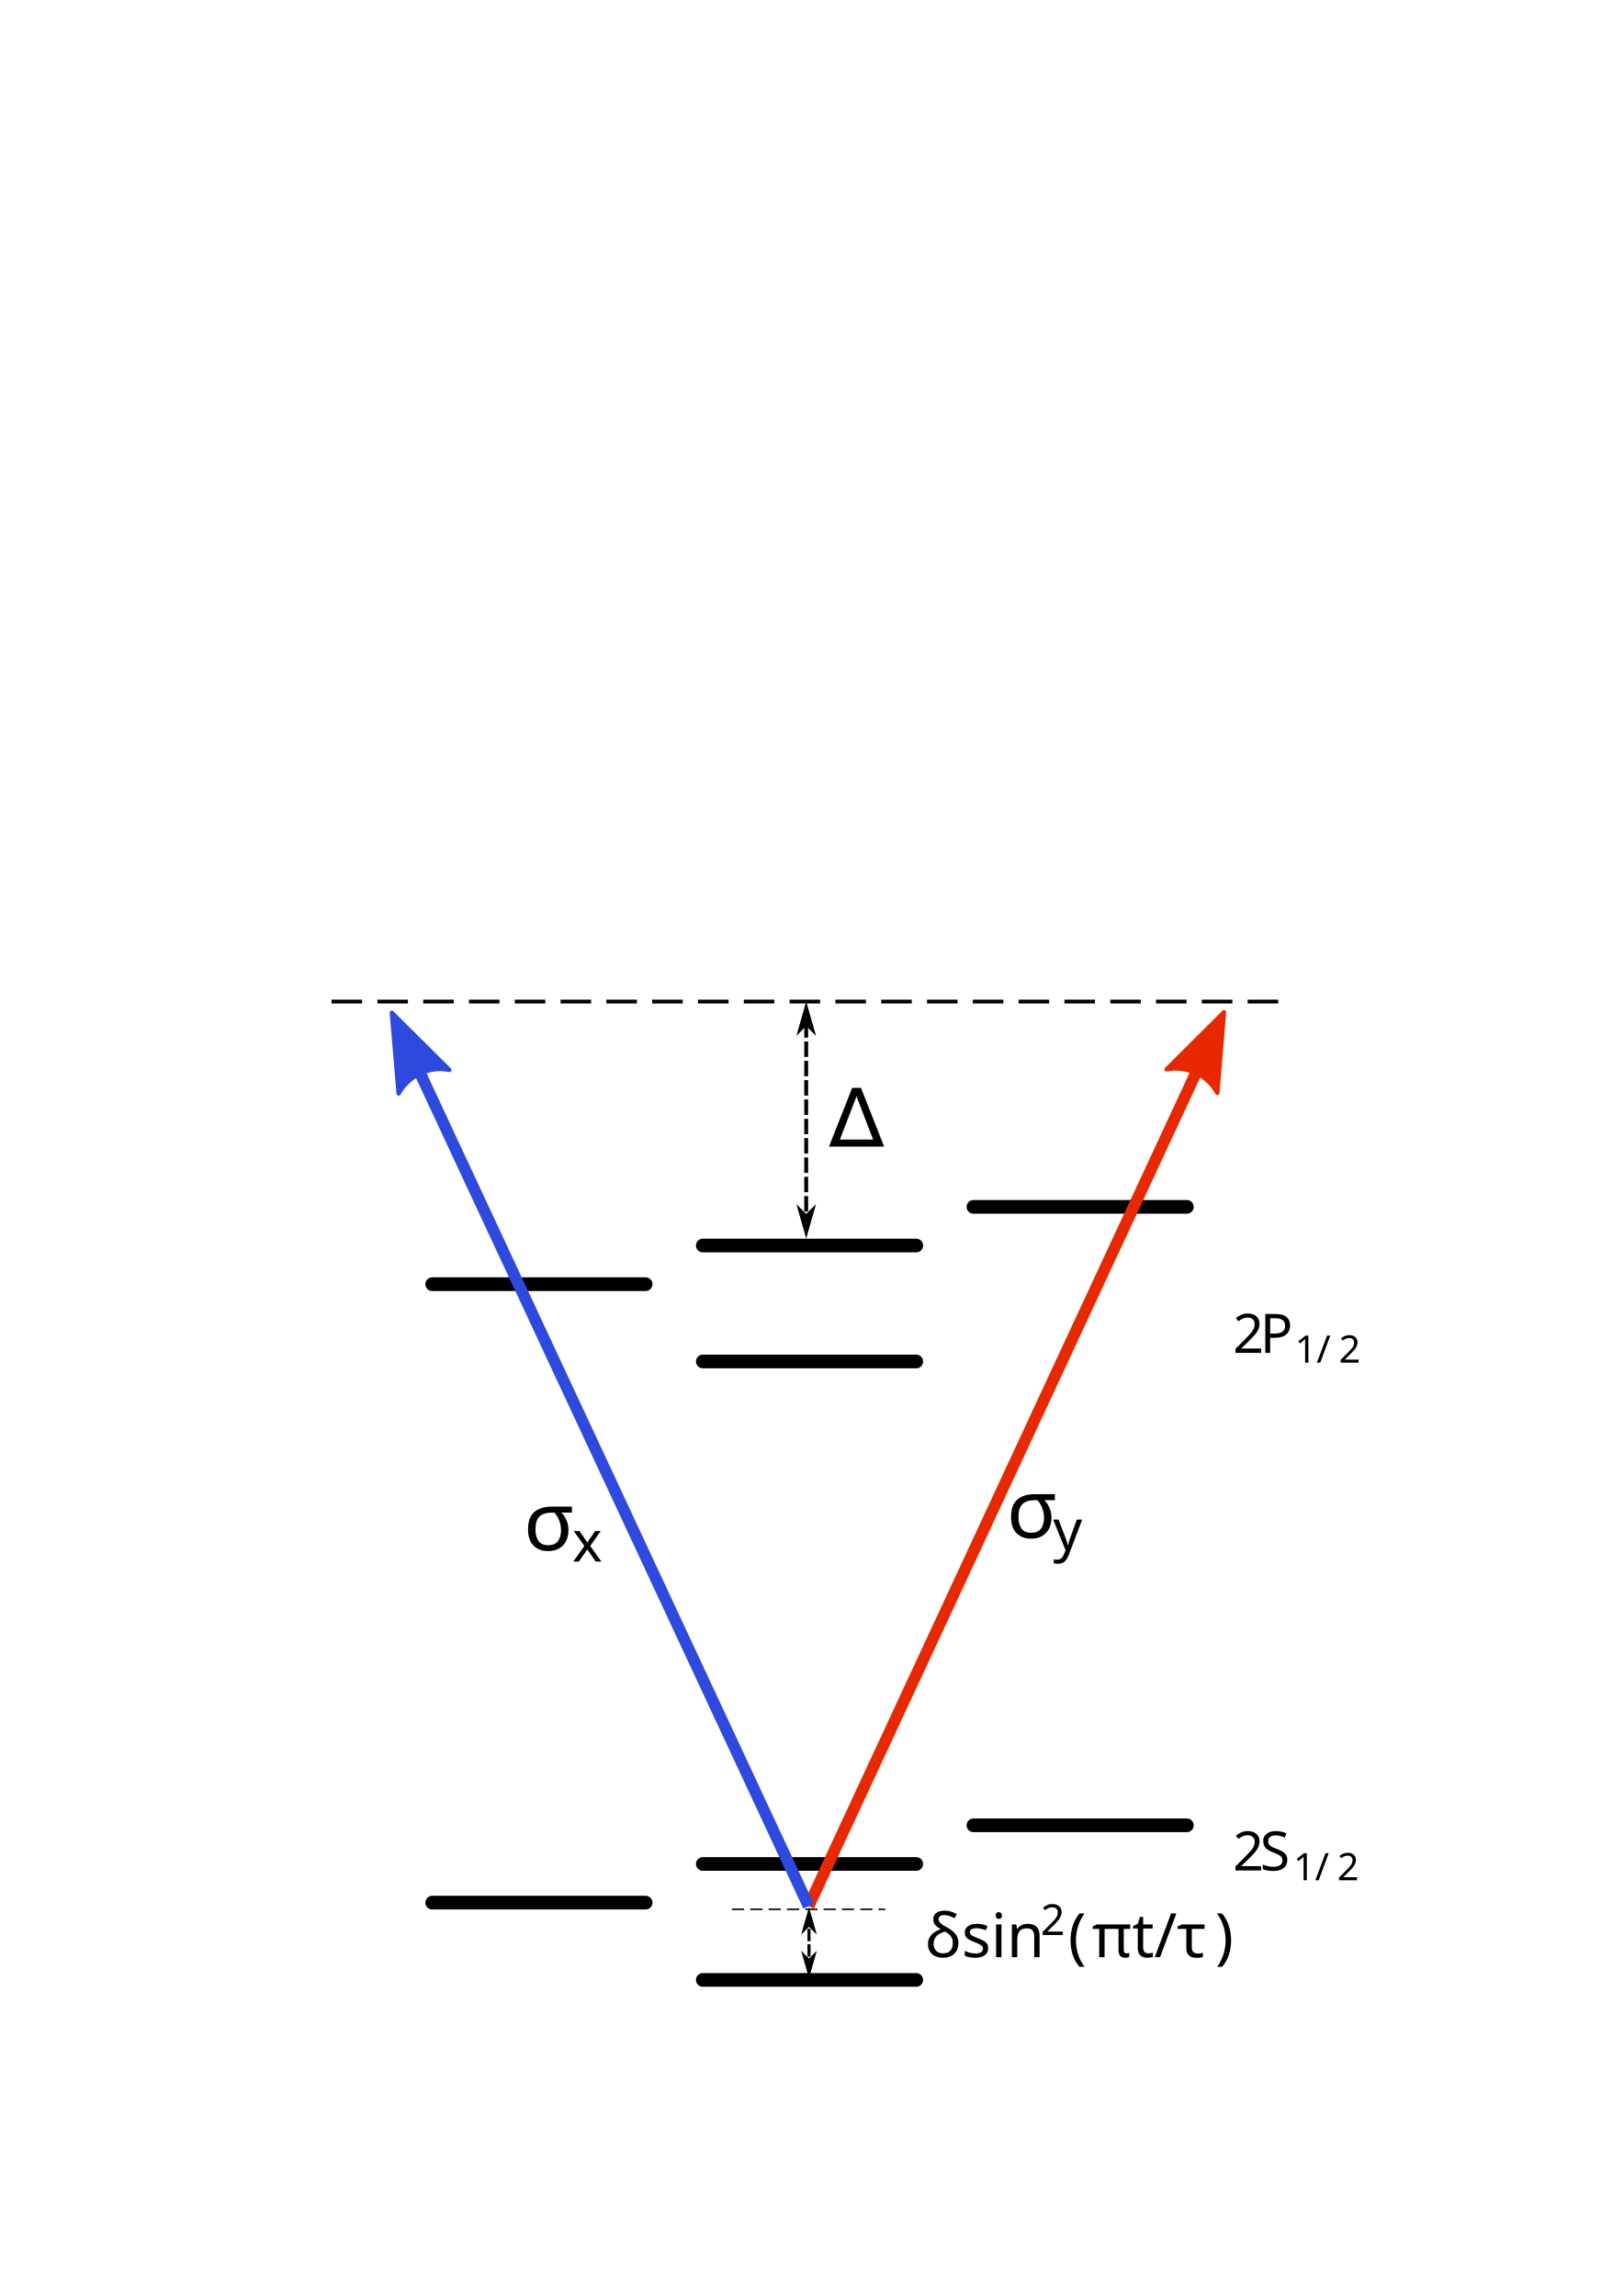
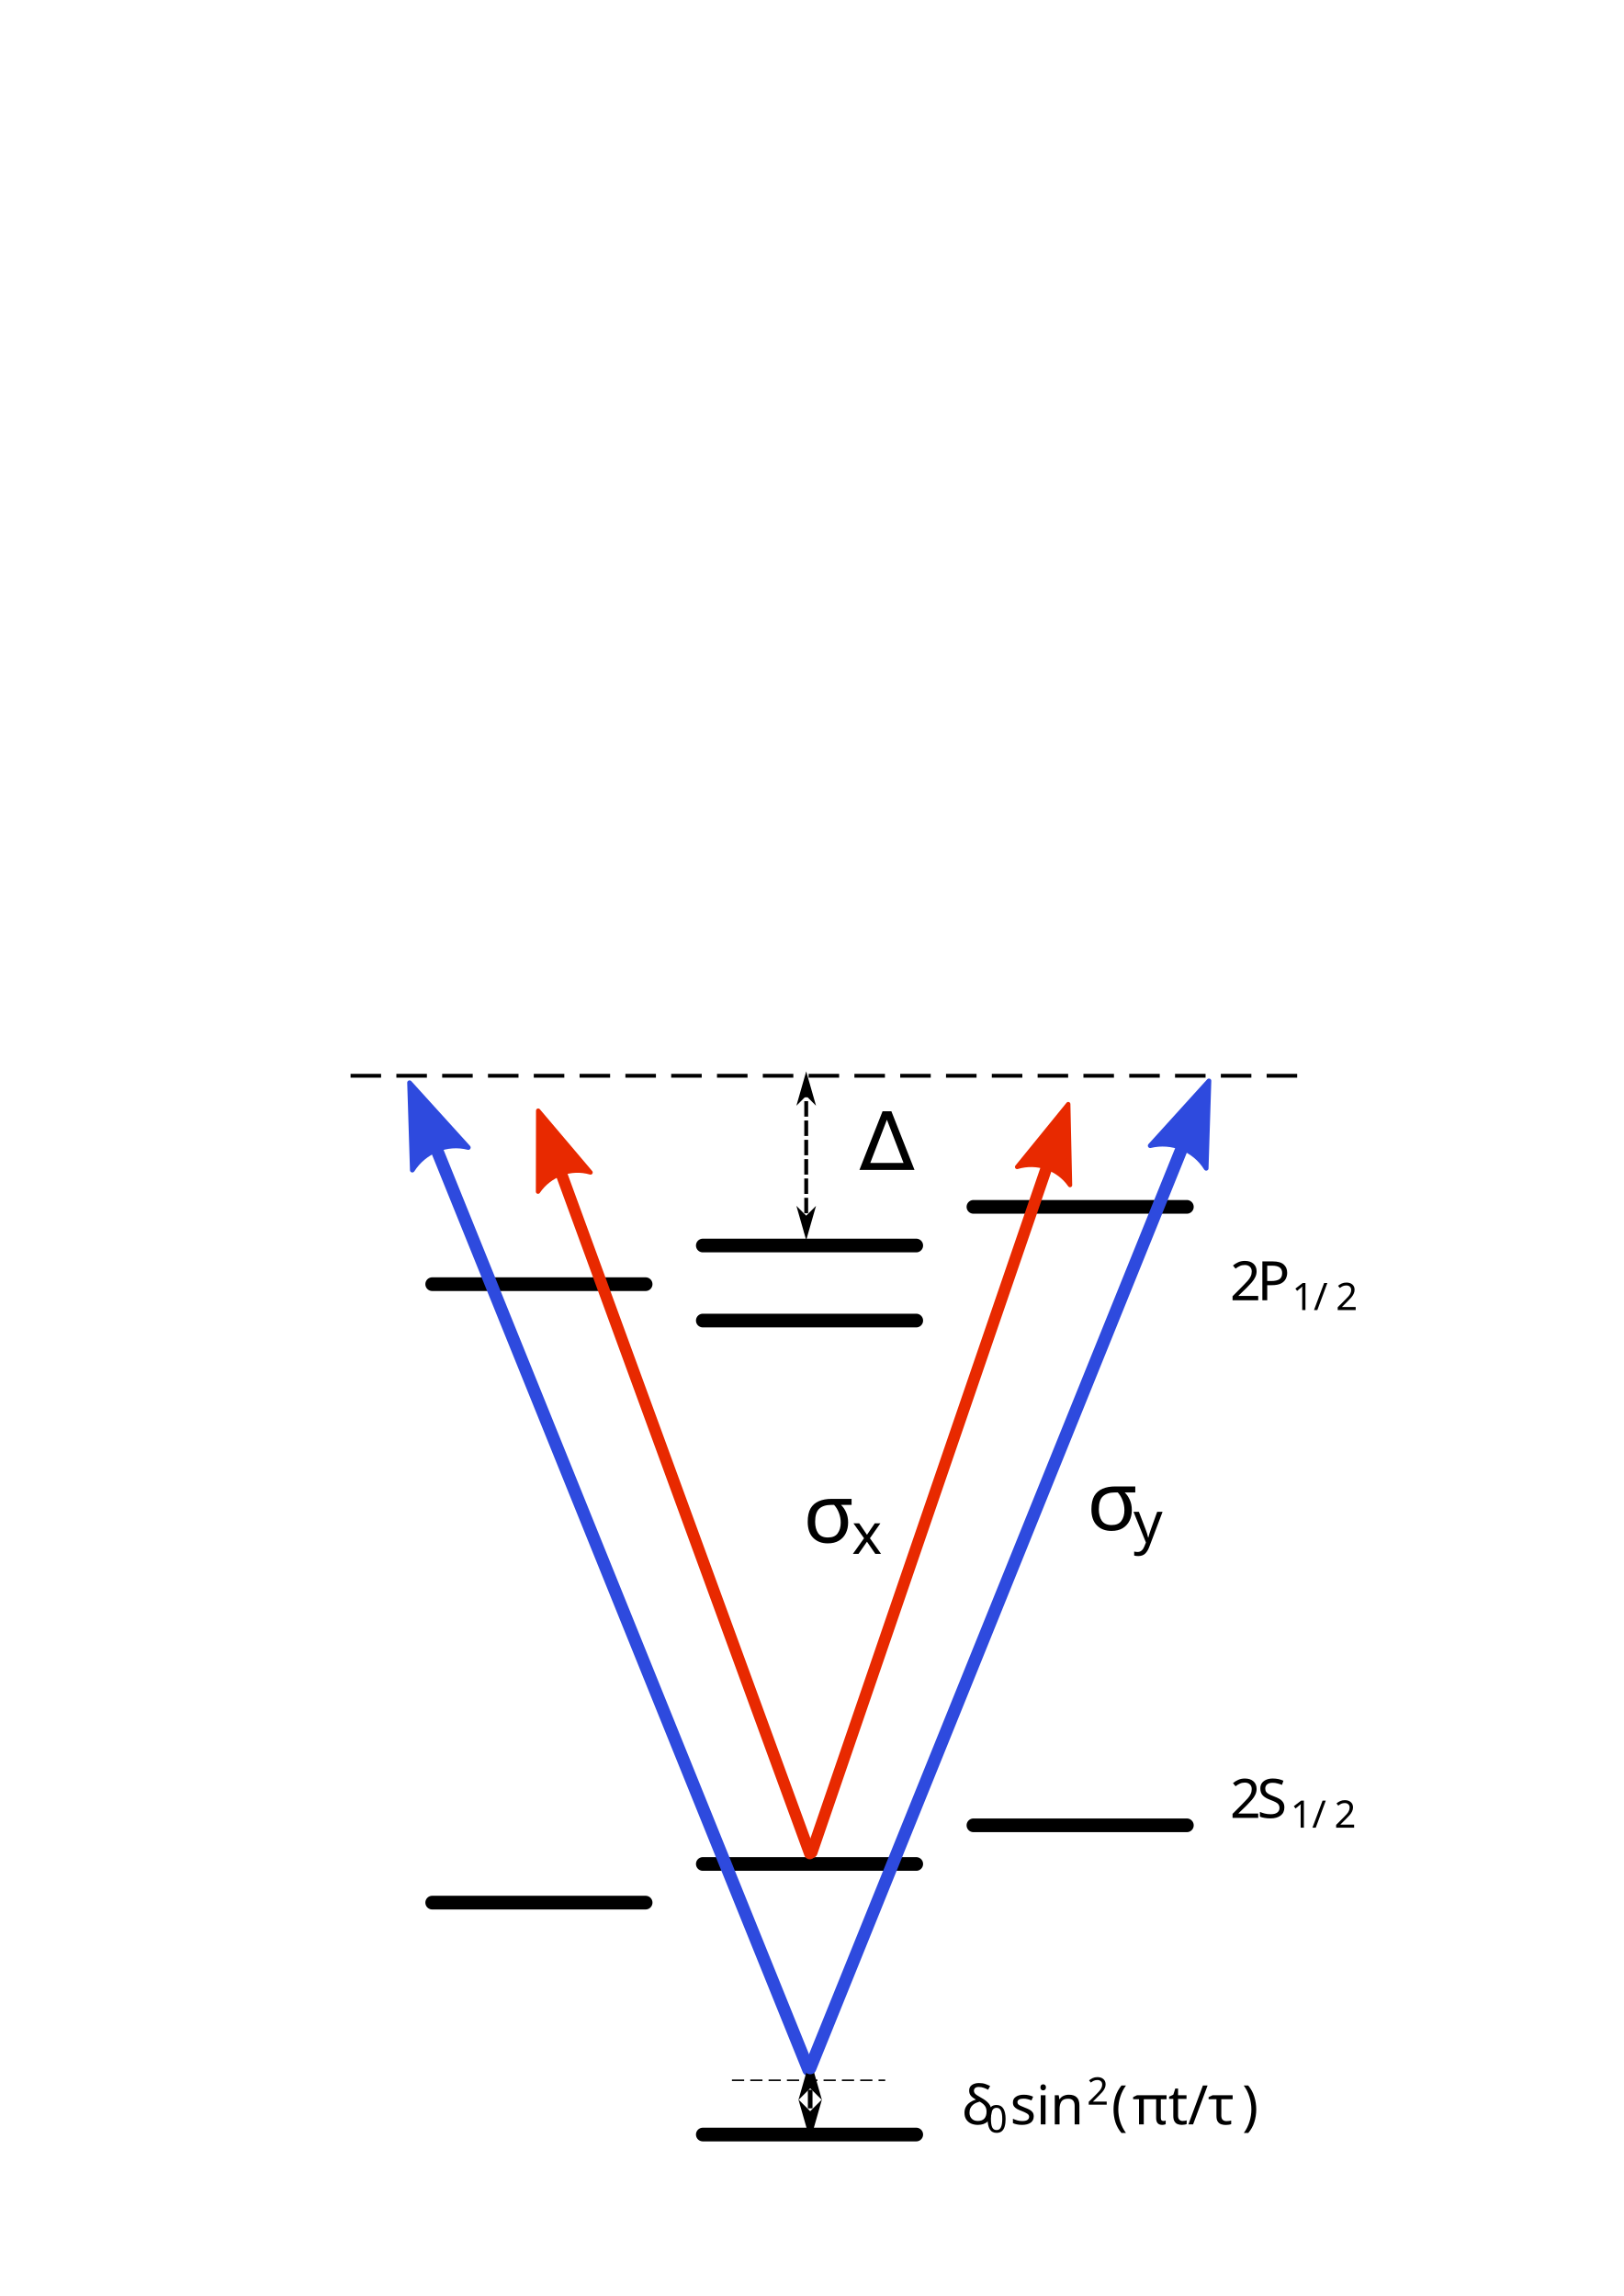
<svg xmlns="http://www.w3.org/2000/svg" width="210mm" height="297mm" viewBox="0 0 210 297" version="1.1" id="svg8">
  <defs id="defs2">
    <marker style="overflow:visible" id="marker9489" refX="0.0" refY="0.0" orient="auto">
      <path transform="scale(0.4) translate(10,0)" style="fill-rule:evenodd;stroke:#000000;stroke-width:1pt;stroke-opacity:1;fill:#000000;fill-opacity:1" d="M 0.0,0.0 L 5.0,-5.0 L -12.5,0.0 L 5.0,5.0 L 0.0,0.0 z " id="path9487" />
    </marker>
    <marker orient="auto" refY="0.0" refX="0.0" id="Arrow1Mstart" style="overflow:visible">
      <path id="path4607" d="M 0.0,0.0 L 5.0,-5.0 L -12.5,0.0 L 5.0,5.0 L 0.0,0.0 z " style="fill-rule:evenodd;stroke:#000000;stroke-width:1pt;stroke-opacity:1;fill:#000000;fill-opacity:1" transform="scale(0.4) translate(10,0)" />
    </marker>
    <marker style="overflow:visible;" id="marker9381" refX="0.0" refY="0.0" orient="auto">
      <path transform="scale(0.4) rotate(180) translate(10,0)" style="fill-rule:evenodd;stroke:#000000;stroke-width:1pt;stroke-opacity:1;fill:#000000;fill-opacity:1" d="M 0.0,0.0 L 5.0,-5.0 L -12.5,0.0 L 5.0,5.0 L 0.0,0.0 z " id="path9379" />
    </marker>
    <marker orient="auto" refY="0.0" refX="0.0" id="Arrow1Mend" style="overflow:visible;">
      <path id="path4610" d="M 0.0,0.0 L 5.0,-5.0 L -12.5,0.0 L 5.0,5.0 L 0.0,0.0 z " style="fill-rule:evenodd;stroke:#000000;stroke-width:1pt;stroke-opacity:1;fill:#000000;fill-opacity:1" transform="scale(0.4) rotate(180) translate(10,0)" />
    </marker>
    <marker orient="auto" refY="0.0" refX="0.0" id="Arrow2Mend" style="overflow:visible;">
      <path id="path4628" style="fill-rule:evenodd;stroke-width:0.625;stroke-linejoin:round;stroke:#e82900;stroke-opacity:1;fill:#e82900;fill-opacity:1" d="M 8.719,4.034 L -2.207,0.016 L 8.719,-4.002 C 6.973,-1.63 6.983,1.616 8.719,4.034 z " transform="scale(0.6) rotate(180) translate(0,0)" />
    </marker>
    <marker orient="auto" refY="0" refX="0" id="Arrow2Mend-3" style="overflow:visible">
      <path id="path4628-8" style="fill:#2e4ade;fill-opacity:1;fill-rule:evenodd;stroke:#2e4ade;stroke-width:0.625;stroke-linejoin:round;stroke-opacity:1" d="M 8.719,4.034 -2.207,0.016 8.719,-4.002 c -1.745,2.372 -1.735,5.617 -6e-7,8.035 z" transform="scale(-0.6)" />
    </marker>
+     <marker orient="auto" refY="0" refX="0" id="Arrow2Mend-2" style="overflow:visible">
+       <path id="path4628-0" style="fill:#e82900;fill-opacity:1;fill-rule:evenodd;stroke:#e82900;stroke-width:0.625;stroke-linejoin:round;stroke-opacity:1" d="M 8.719,4.034 -2.207,0.016 8.719,-4.002 c -1.745,2.372 -1.735,5.617 -6e-7,8.035 z" transform="scale(-0.6)" />
+     </marker>
+     <marker orient="auto" refY="0" refX="0" id="Arrow2Mend-3-9" style="overflow:visible">
+       <path id="path4628-8-5" style="fill:#2e4ade;fill-opacity:1;fill-rule:evenodd;stroke:#2e4ade;stroke-width:0.625;stroke-linejoin:round;stroke-opacity:1" d="M 8.719,4.034 -2.207,0.016 8.719,-4.002 c -1.745,2.372 -1.735,5.617 -6e-7,8.035 z" transform="scale(-0.6)" />
+     </marker>
  </defs>
  <g id="layer1">
-     <path style="fill:none;stroke:#000000;stroke-width:1.771;stroke-linecap:round;stroke-linejoin:round;stroke-miterlimit:4;stroke-dasharray:none;stroke-opacity:1" d="M 90.898,256.114 H 118.502" id="path3715" />
+     <path style="fill:none;stroke:#000000;stroke-width:1.771;stroke-linecap:round;stroke-linejoin:round;stroke-miterlimit:4;stroke-dasharray:none;stroke-opacity:1" d="M 90.898,276.114 H 118.502" id="path3715" />
    <path style="fill:none;stroke:#000000;stroke-width:1.771;stroke-linecap:round;stroke-linejoin:round;stroke-miterlimit:4;stroke-dasharray:none;stroke-opacity:1" d="M 90.898,241.114 H 118.502" id="path3715-6" />
    <path style="fill:none;stroke:#000000;stroke-width:1.771;stroke-linecap:round;stroke-linejoin:round;stroke-miterlimit:4;stroke-dasharray:none;stroke-opacity:1" d="M 55.898,246.114 H 83.502" id="path3715-6-3" />
    <path style="fill:none;stroke:#000000;stroke-width:1.771;stroke-linecap:round;stroke-linejoin:round;stroke-miterlimit:4;stroke-dasharray:none;stroke-opacity:1" d="M 125.898,236.114 H 153.502" id="path3715-6-3-5" />
-     <path style="fill:none;stroke:#000000;stroke-width:1.771;stroke-linecap:round;stroke-linejoin:round;stroke-miterlimit:4;stroke-dasharray:none;stroke-opacity:1" d="M 90.898,176.114 H 118.502" id="path3715-8" />
+     <path style="fill:none;stroke:#000000;stroke-width:1.771;stroke-linecap:round;stroke-linejoin:round;stroke-miterlimit:4;stroke-dasharray:none;stroke-opacity:1" d="M 90.898,170.822 H 118.502" id="path3715-8" />
    <path style="fill:none;stroke:#000000;stroke-width:1.771;stroke-linecap:round;stroke-linejoin:round;stroke-miterlimit:4;stroke-dasharray:none;stroke-opacity:1" d="M 90.898,161.114 H 118.502" id="path3715-6-2" />
    <path style="fill:none;stroke:#000000;stroke-width:1.771;stroke-linecap:round;stroke-linejoin:round;stroke-miterlimit:4;stroke-dasharray:none;stroke-opacity:1" d="M 55.898,166.114 H 83.502" id="path3715-6-3-0" />
    <path style="fill:none;stroke:#000000;stroke-width:1.771;stroke-linecap:round;stroke-linejoin:round;stroke-miterlimit:4;stroke-dasharray:none;stroke-opacity:1" d="M 125.898,156.114 H 153.502" id="path3715-6-3-5-7" />
-     <path style="fill:none;stroke:#e82900;stroke-width:1.5;stroke-linecap:butt;stroke-linejoin:miter;stroke-miterlimit:4;stroke-dasharray:none;stroke-opacity:1;marker-end:url(#Arrow2Mend)" d="M 104.58,246.572 157.484,132.739" id="path4599" />
-     <path style="fill:none;stroke:#2e4ade;stroke-width:1.5;stroke-linecap:butt;stroke-linejoin:miter;stroke-miterlimit:4;stroke-dasharray:none;stroke-opacity:1;marker-end:url(#Arrow2Mend-3)" d="M 104.58,246.572 51.531,132.807" id="path4599-4" />
-     <path style="fill:#000000;fill-opacity:1;stroke:#000000;stroke-width:0.198;stroke-linecap:butt;stroke-linejoin:miter;stroke-miterlimit:4;stroke-dasharray:1.58, 0.79;stroke-dashoffset:0;stroke-opacity:1" d="M 94.664,246.978 H 114.489" id="path9138" />
-     <path style="fill:#000000;fill-opacity:1;stroke:#000000;stroke-width:0.494;stroke-linecap:butt;stroke-linejoin:miter;stroke-miterlimit:4;stroke-dasharray:3.949, 1.975;stroke-dashoffset:0;stroke-opacity:1" d="M 42.883,129.557 H 166.676" id="path9138-4" />
-     <path style="fill:#000000;fill-opacity:1;stroke:#000000;stroke-width:0.5;stroke-linecap:butt;stroke-linejoin:miter;stroke-miterlimit:4;stroke-dasharray:2,0.5;stroke-dashoffset:0;stroke-opacity:1;marker-start:url(#marker9489);marker-end:url(#marker9381)" d="M 104.27,159.221 V 130.535" id="path9138-4-6" />
-     <path style="fill:#000000;fill-opacity:1;stroke:#000000;stroke-width:0.4;stroke-linecap:butt;stroke-linejoin:miter;stroke-miterlimit:4;stroke-dasharray:1.6,0.4;stroke-dashoffset:0;stroke-opacity:1;marker-start:url(#Arrow1Mstart);marker-end:url(#Arrow1Mend)" d="m 104.63,255.102 v -7.609" id="path9138-4-6-5" />
-     <g transform="matrix(1.058333,0,0,-1.058333,-89.66971,948.9168)" id="g12036">
+     <path style="fill:none;stroke:#e82900;stroke-width:1.5;stroke-linecap:round;stroke-linejoin:miter;stroke-miterlimit:4;stroke-dasharray:none;stroke-opacity:1;marker-end:url(#Arrow2Mend)" d="m 104.989,239.6 32.539,-94.895" id="path4599" />
+     <path style="fill:none;stroke:#2e4ade;stroke-width:1.62;stroke-linecap:round;stroke-linejoin:miter;stroke-miterlimit:4;stroke-dasharray:none;stroke-opacity:1;marker-end:url(#Arrow2Mend-3)" d="M 104.572,267.734 53.787,142.037" id="path4599-4" />
+     <path style="fill:#000000;fill-opacity:1;stroke:#000000;stroke-width:0.198;stroke-linecap:butt;stroke-linejoin:miter;stroke-miterlimit:4;stroke-dasharray:1.58, 0.79;stroke-dashoffset:0;stroke-opacity:1" d="M 94.664,269.095 H 114.489" id="path9138" />
+     <path style="fill:#000000;fill-opacity:1;stroke:#000000;stroke-width:0.494;stroke-linecap:butt;stroke-linejoin:miter;stroke-miterlimit:4;stroke-dasharray:3.949, 1.975;stroke-dashoffset:0;stroke-opacity:1" d="M 45.34,139.157 H 169.133" id="path9138-4" />
+     <path style="fill:#000000;fill-opacity:1;stroke:#000000;stroke-width:0.5;stroke-linecap:butt;stroke-linejoin:miter;stroke-miterlimit:4;stroke-dasharray:2,0.5;stroke-dashoffset:0;stroke-opacity:1;marker-start:url(#marker9489);marker-end:url(#marker9381)" d="M 104.27,159.442 V 139.573" id="path9138-4-6" />
+     <path style="fill:#000000;fill-opacity:1;stroke:#000000;stroke-width:0.599;stroke-linecap:butt;stroke-linejoin:miter;stroke-miterlimit:4;stroke-dasharray:2.397, 0.599;stroke-dashoffset:0;stroke-opacity:1;marker-start:url(#Arrow1Mstart);marker-end:url(#Arrow1Mend)" d="m 104.785,275.72 v -8.212" id="path9138-4-6-5" />
+     <g transform="matrix(1.058333,0,0,-1.058333,-53.49955,947.9168)" id="g12036">
      <text id="text12040" style="font-variant:normal;font-weight:normal;font-size:9.963px;font-family:CMMI10;-inkscape-font-specification:CMMI10;writing-mode:lr-tb;fill:#000000;fill-opacity:1;fill-rule:nonzero;stroke:none" transform="matrix(1,0,0,-1,148.712,707.125)">
        <tspan id="tspan12038" y="0" x="0">σ</tspan>
      </text>
      <text id="text12044" style="font-variant:normal;font-weight:normal;font-size:6.974px;font-family:CMMI7;-inkscape-font-specification:CMMI7;writing-mode:lr-tb;fill:#000000;fill-opacity:1;fill-rule:nonzero;stroke:none" transform="scale(1,-1)" x="154.656" y="-705.748">
        <tspan id="tspan12042" y="-705.748" x="154.656">x</tspan>
      </text>
    </g>
-     <g transform="matrix(1.058333,0,0,-1.058333,-27.20231,947.308)" id="g12065">
+     <g transform="matrix(1.058333,0,0,-1.058333,-16.80797,946.308)" id="g12065">
      <text id="text12069" style="font-variant:normal;font-weight:normal;font-size:9.963px;font-family:CMMI10;-inkscape-font-specification:CMMI10;writing-mode:lr-tb;fill:#000000;fill-opacity:1;fill-rule:nonzero;stroke:none" transform="matrix(1,0,0,-1,148.712,707.125)">
        <tspan id="tspan12067" y="0" x="0">σ</tspan>
      </text>
      <text id="text12073" style="font-variant:normal;font-weight:normal;font-size:6.974px;font-family:CMMI7;-inkscape-font-specification:CMMI7;writing-mode:lr-tb;fill:#000000;fill-opacity:1;fill-rule:nonzero;stroke:none" transform="matrix(1,0,0,-1,154.405,705.631)">
        <tspan id="tspan12071" y="0" x="0">y</tspan>
      </text>
    </g>
-     <g transform="matrix(1.058333,0,0,-1.058333,-50.13284,896.6889)" id="g12094">
+     <g transform="matrix(1.058333,0,0,-1.058333,-46.20189,899.7127)" id="g12094">
      <text id="text12098" style="font-variant:normal;font-weight:normal;font-size:9.963px;font-family:CMR10;-inkscape-font-specification:CMR10;writing-mode:lr-tb;fill:#000000;fill-opacity:1;fill-rule:nonzero;stroke:none" transform="matrix(1,0,0,-1,148.712,707.125)">
        <tspan id="tspan12096" y="0" x="0">∆</tspan>
      </text>
    </g>
-     <g transform="matrix(0.79375,0,0,-0.79375,1.555985,814.4529)" id="g12117">
-       <text id="text12121" style="font-variant:normal;font-weight:normal;font-size:9.963px;font-family:CMMI10;-inkscape-font-specification:CMMI10;writing-mode:lr-tb;fill:#000000;fill-opacity:1;fill-rule:nonzero;stroke:none" transform="matrix(1,0,0,-1,148.712,707.125)">
-         <tspan id="tspan12119" y="0" x="0 4.806 9.476 12.909">δsin</tspan>
-       </text>
-       <text id="text12125" style="font-variant:normal;font-weight:normal;font-size:6.974px;font-family:CMR7;-inkscape-font-specification:CMR7;writing-mode:lr-tb;fill:#000000;fill-opacity:1;fill-rule:nonzero;stroke:none" transform="matrix(1,0,0,-1,167.599,710.74)">
-         <tspan id="tspan12123" y="0" x="0">2</tspan>
-       </text>
-       <text id="text12129" style="font-variant:normal;font-weight:normal;font-size:9.963px;font-family:CMR10;-inkscape-font-specification:CMR10;writing-mode:lr-tb;fill:#000000;fill-opacity:1;fill-rule:nonzero;stroke:none" transform="matrix(1,0,0,-1,172.069,707.125)">
-         <tspan id="tspan12127" y="0" x="0">(</tspan>
-       </text>
-       <text id="text12133" style="font-variant:normal;font-weight:normal;font-size:9.963px;font-family:CMMI10;-inkscape-font-specification:CMMI10;writing-mode:lr-tb;fill:#000000;fill-opacity:1;fill-rule:nonzero;stroke:none" transform="matrix(1,0,0,-1,175.943,707.125)">
-         <tspan id="tspan12131" y="0" x="0 6.037 9.635 14.616">πt/τ</tspan>
-       </text>
-       <text id="text12137" style="font-variant:normal;font-weight:normal;font-size:9.963px;font-family:CMR10;-inkscape-font-specification:CMR10;writing-mode:lr-tb;fill:#000000;fill-opacity:1;fill-rule:nonzero;stroke:none" transform="matrix(1,0,0,-1,196.041,707.125)">
-         <tspan id="tspan12135" y="0" x="0">)</tspan>
-       </text>
-     </g>
-     <g transform="matrix(0.3527778,0,0,-0.3527778,406.7179,468.007)" id="g12170">
+     <g transform="matrix(0.3527778,0,0,-0.3527778,406.3399,461.2034)" id="g12170">
      <g id="g12289" transform="matrix(2,0,0,2,-998.3481,-583.68)">
        <text transform="matrix(1,0,0,-1,148.712,707.125)" style="font-variant:normal;font-weight:normal;font-size:9.963px;font-family:CMR10;-inkscape-font-specification:CMR10;writing-mode:lr-tb;fill:#000000;fill-opacity:1;fill-rule:nonzero;stroke:none" id="text12174">
          <tspan x="0" y="0" id="tspan12172">2</tspan>
        </text>
        <text transform="matrix(1,0,0,-1,153.694,707.125)" style="font-variant:normal;font-weight:normal;font-size:9.963px;font-family:CMMI10;-inkscape-font-specification:CMMI10;writing-mode:lr-tb;fill:#000000;fill-opacity:1;fill-rule:nonzero;stroke:none" id="text12178">
          <tspan x="0" y="0" id="tspan12176">P</tspan>
        </text>
        <text transform="matrix(1,0,0,-1,160.09,705.326)" style="font-variant:normal;font-weight:normal;font-size:6.974px;font-family:CMR7;-inkscape-font-specification:CMR7;writing-mode:lr-tb;fill:#000000;fill-opacity:1;fill-rule:nonzero;stroke:none" id="text12182">
          <tspan x="0" y="0" id="tspan12180">1</tspan>
        </text>
        <text transform="matrix(1,0,0,-1,164.061,705.326)" style="font-variant:normal;font-weight:normal;font-size:6.974px;font-family:CMMI7;-inkscape-font-specification:CMMI7;writing-mode:lr-tb;fill:#000000;fill-opacity:1;fill-rule:nonzero;stroke:none" id="text12186">
          <tspan x="0" y="0" id="tspan12184">/</tspan>
        </text>
        <text transform="matrix(1,0,0,-1,168.143,705.326)" style="font-variant:normal;font-weight:normal;font-size:6.974px;font-family:CMR7;-inkscape-font-specification:CMR7;writing-mode:lr-tb;fill:#000000;fill-opacity:1;fill-rule:nonzero;stroke:none" id="text12190">
          <tspan x="0" y="0" id="tspan12188">2</tspan>
        </text>
      </g>
      <g id="g12313" transform="matrix(2,0,0,2,-1107.228,-773.4764)">
        <text transform="matrix(1,0,0,-1,203.152,707.125)" style="font-variant:normal;font-weight:normal;font-size:9.963px;font-family:CMR10;-inkscape-font-specification:CMR10;writing-mode:lr-tb;fill:#000000;fill-opacity:1;fill-rule:nonzero;stroke:none" id="text12214">
          <tspan x="0" y="0" id="tspan12212">2</tspan>
        </text>
        <text transform="matrix(1,0,0,-1,208.134,707.125)" style="font-variant:normal;font-weight:normal;font-size:9.963px;font-family:CMMI10;-inkscape-font-specification:CMMI10;writing-mode:lr-tb;fill:#000000;fill-opacity:1;fill-rule:nonzero;stroke:none" id="text12218">
          <tspan x="0" y="0" id="tspan12216">S</tspan>
        </text>
        <text transform="matrix(1,0,0,-1,214.243,705.326)" style="font-variant:normal;font-weight:normal;font-size:6.974px;font-family:CMR7;-inkscape-font-specification:CMR7;writing-mode:lr-tb;fill:#000000;fill-opacity:1;fill-rule:nonzero;stroke:none" id="text12222">
          <tspan x="0" y="0" id="tspan12220">1</tspan>
        </text>
        <text transform="matrix(1,0,0,-1,218.214,705.326)" style="font-variant:normal;font-weight:normal;font-size:6.974px;font-family:CMMI7;-inkscape-font-specification:CMMI7;writing-mode:lr-tb;fill:#000000;fill-opacity:1;fill-rule:nonzero;stroke:none" id="text12226">
          <tspan x="0" y="0" id="tspan12224">/</tspan>
        </text>
        <text transform="matrix(1,0,0,-1,222.296,705.326)" style="font-variant:normal;font-weight:normal;font-size:6.974px;font-family:CMR7;-inkscape-font-specification:CMR7;writing-mode:lr-tb;fill:#000000;fill-opacity:1;fill-rule:nonzero;stroke:none" id="text12230">
          <tspan x="0" y="0" id="tspan12228">2</tspan>
        </text>
      </g>
    </g>
+     <path style="fill:none;stroke:#e82900;stroke-width:1.5;stroke-linecap:round;stroke-linejoin:miter;stroke-miterlimit:4;stroke-dasharray:none;stroke-opacity:1;marker-end:url(#Arrow2Mend-2)" d="M 104.733,239.754 70.301,145.529" id="path4599-9" />
+     <path style="fill:none;stroke:#2e4ade;stroke-width:1.62;stroke-linecap:round;stroke-linejoin:miter;stroke-miterlimit:4;stroke-dasharray:none;stroke-opacity:1;marker-end:url(#Arrow2Mend-3-9)" d="M 104.785,267.508 155.569,141.812" id="path4599-4-2" />
+     <g id="g1061" transform="matrix(2,0,0,2,-310.2812,-84.17268)">
+       <g id="g995" transform="matrix(0.3527778,0,0,-0.3527778,164.8603,428.9438)">
+         <text transform="matrix(1,0,0,-1,148.712,707.125)" style="font-variant:normal;font-weight:normal;font-size:9.963px;font-family:CMMI10;-inkscape-font-specification:CMMI10;writing-mode:lr-tb;fill:#000000;fill-opacity:1;fill-rule:nonzero;stroke:none" id="text999">
+           <tspan x="0" y="0" id="tspan997">δ</tspan>
+         </text>
+         <text transform="matrix(1,0,0,-1,153.14,705.631)" style="font-variant:normal;font-weight:normal;font-size:6.974px;font-family:CMR7;-inkscape-font-specification:CMR7;writing-mode:lr-tb;fill:#000000;fill-opacity:1;fill-rule:nonzero;stroke:none" id="text1003">
+           <tspan x="0" y="0" id="tspan1001">0</tspan>
+         </text>
+         <text transform="matrix(1,0,0,-1,157.61,707.125)" style="font-variant:normal;font-weight:normal;font-size:9.963px;font-family:CMMI10;-inkscape-font-specification:CMMI10;writing-mode:lr-tb;fill:#000000;fill-opacity:1;fill-rule:nonzero;stroke:none" id="text1007">
+           <tspan x="0 4.67 8.103" y="0" id="tspan1005">sin</tspan>
+         </text>
+         <text transform="matrix(1,0,0,-1,171.692,710.74)" style="font-variant:normal;font-weight:normal;font-size:6.974px;font-family:CMR7;-inkscape-font-specification:CMR7;writing-mode:lr-tb;fill:#000000;fill-opacity:1;fill-rule:nonzero;stroke:none" id="text1011">
+           <tspan x="0" y="0" id="tspan1009">2</tspan>
+         </text>
+         <text transform="matrix(1,0,0,-1,176.161,707.125)" style="font-variant:normal;font-weight:normal;font-size:9.963px;font-family:CMR10;-inkscape-font-specification:CMR10;writing-mode:lr-tb;fill:#000000;fill-opacity:1;fill-rule:nonzero;stroke:none" id="text1015">
+           <tspan x="0" y="0" id="tspan1013">(</tspan>
+         </text>
+         <text transform="matrix(1,0,0,-1,180.035,707.125)" style="font-variant:normal;font-weight:normal;font-size:9.963px;font-family:CMMI10;-inkscape-font-specification:CMMI10;writing-mode:lr-tb;fill:#000000;fill-opacity:1;fill-rule:nonzero;stroke:none" id="text1019">
+           <tspan x="0 6.037 9.635 14.616" y="0" id="tspan1017">πt/τ</tspan>
+         </text>
+         <text transform="matrix(1,0,0,-1,200.134,707.125)" style="font-variant:normal;font-weight:normal;font-size:9.963px;font-family:CMR10;-inkscape-font-specification:CMR10;writing-mode:lr-tb;fill:#000000;fill-opacity:1;fill-rule:nonzero;stroke:none" id="text1023">
+           <tspan x="0" y="0" id="tspan1021">)</tspan>
+         </text>
+       </g>
+     </g>
  </g>
</svg>
